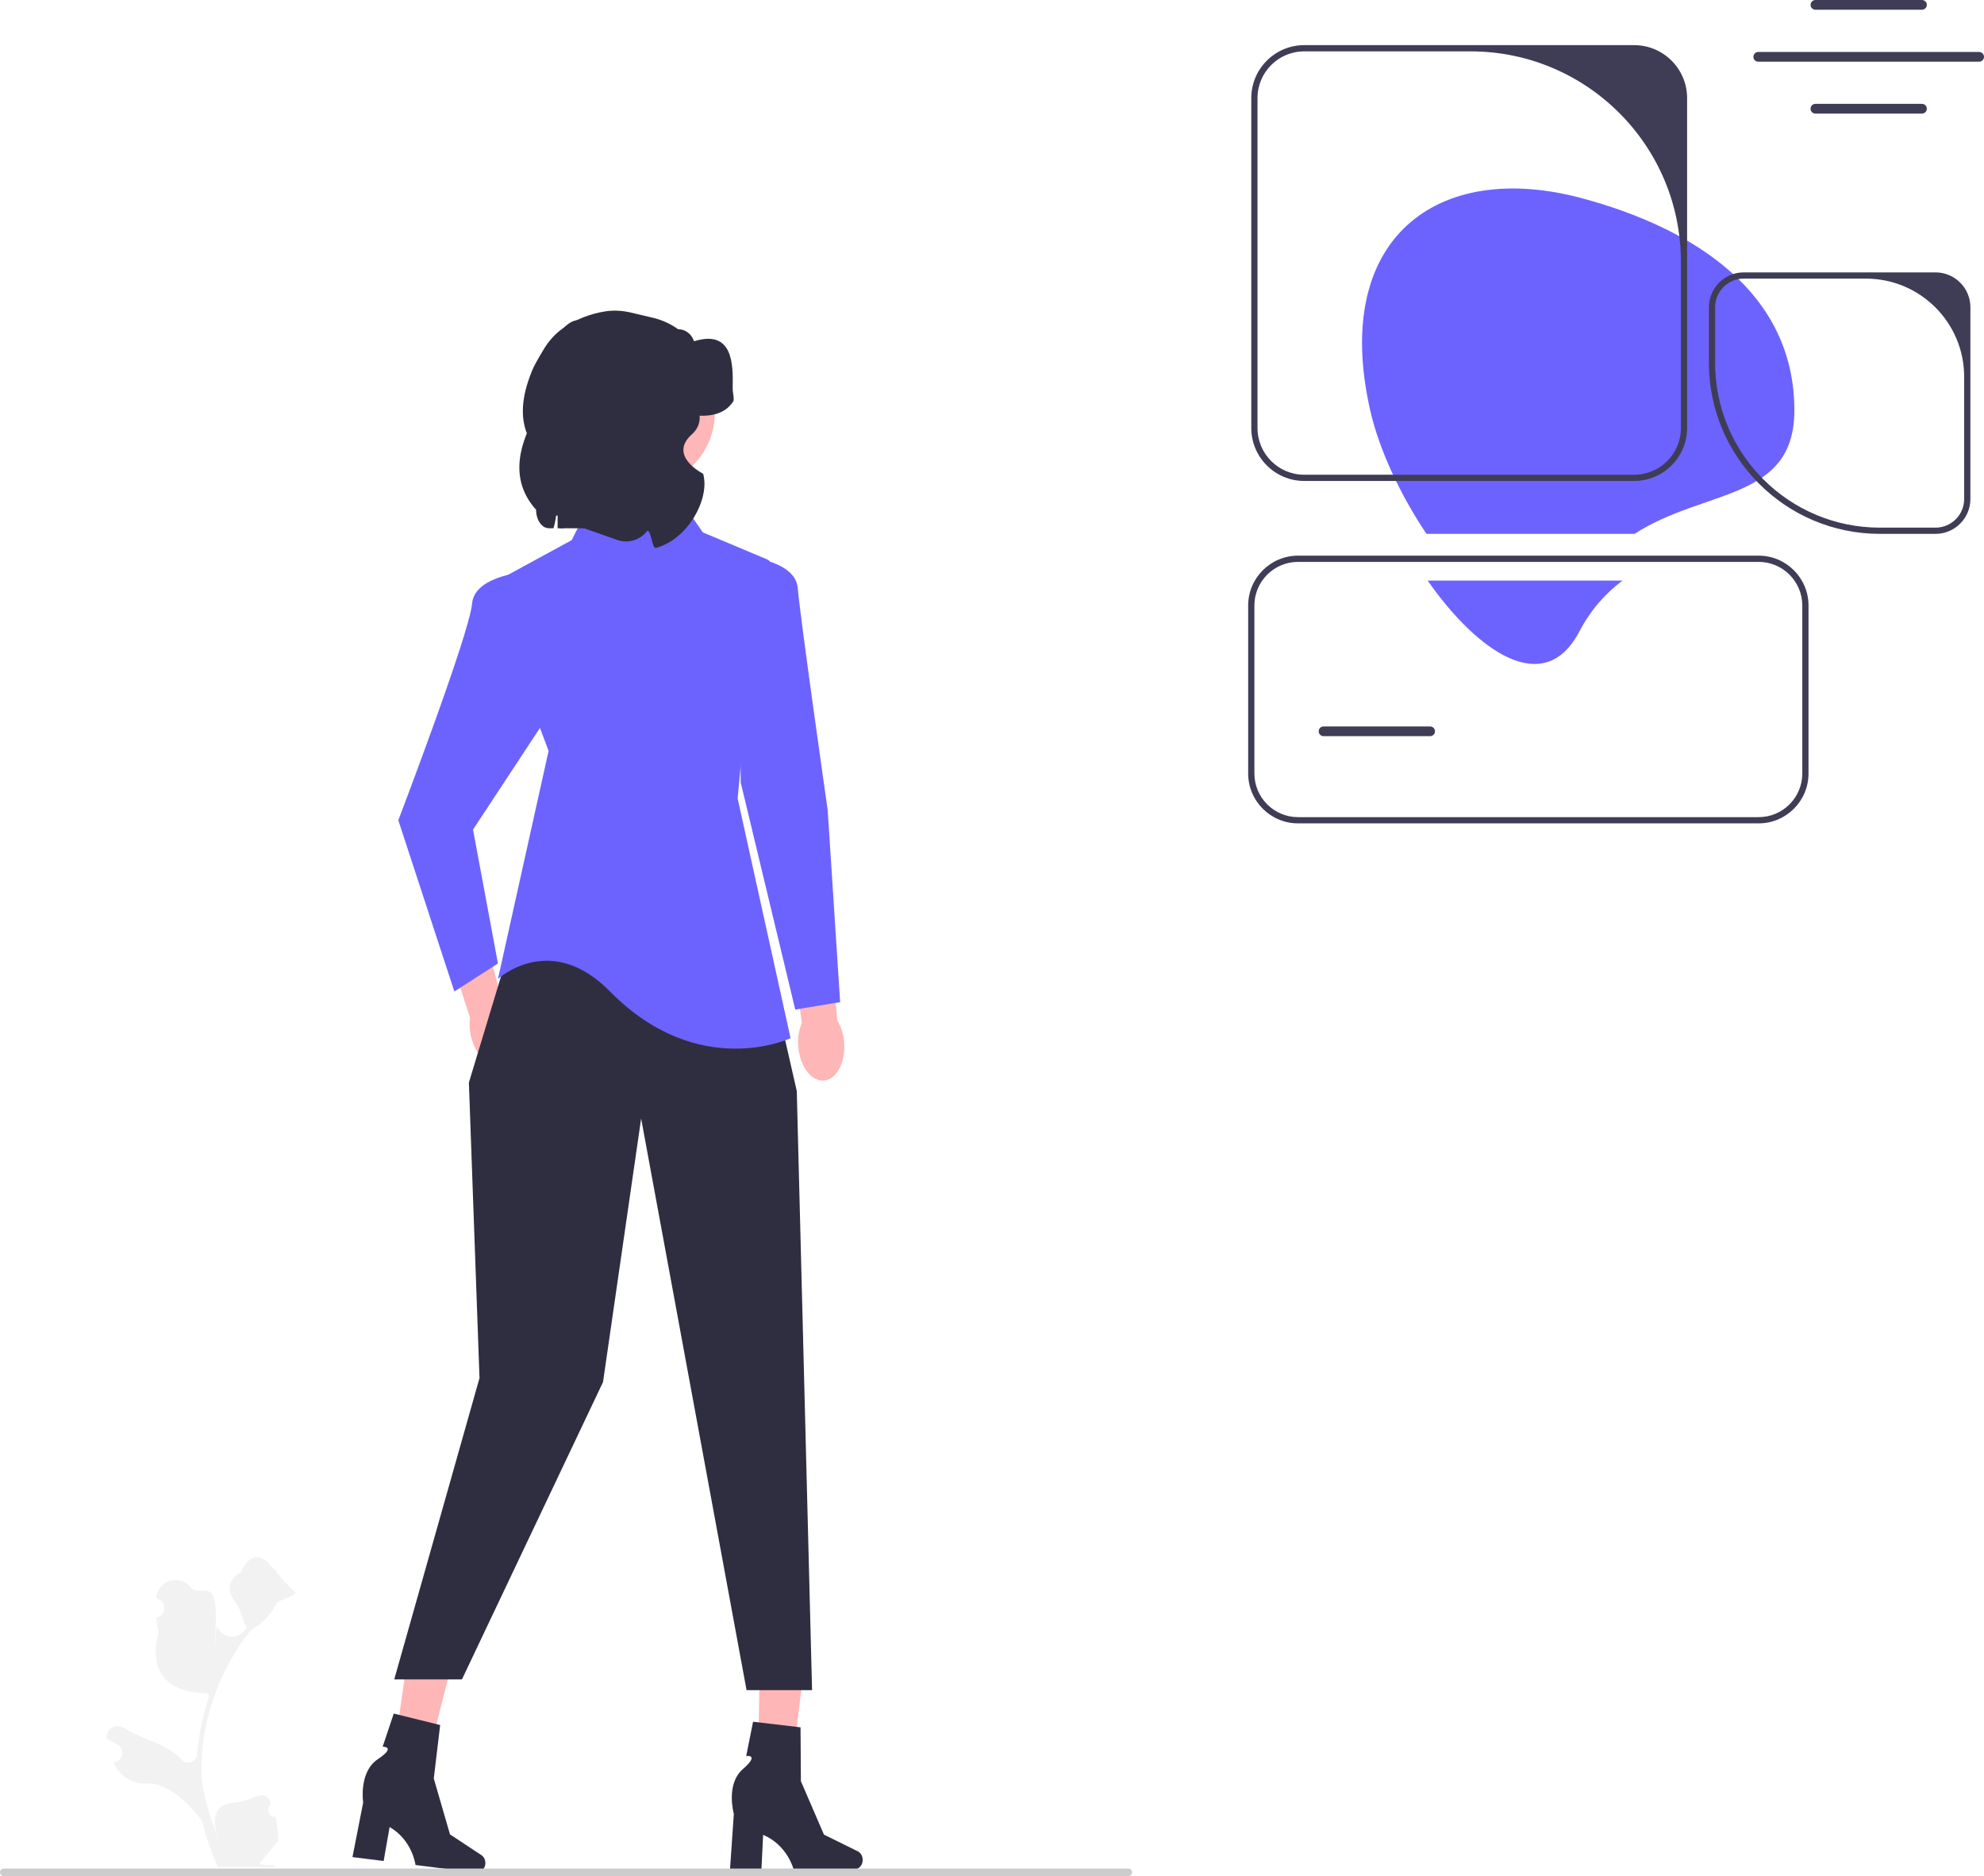
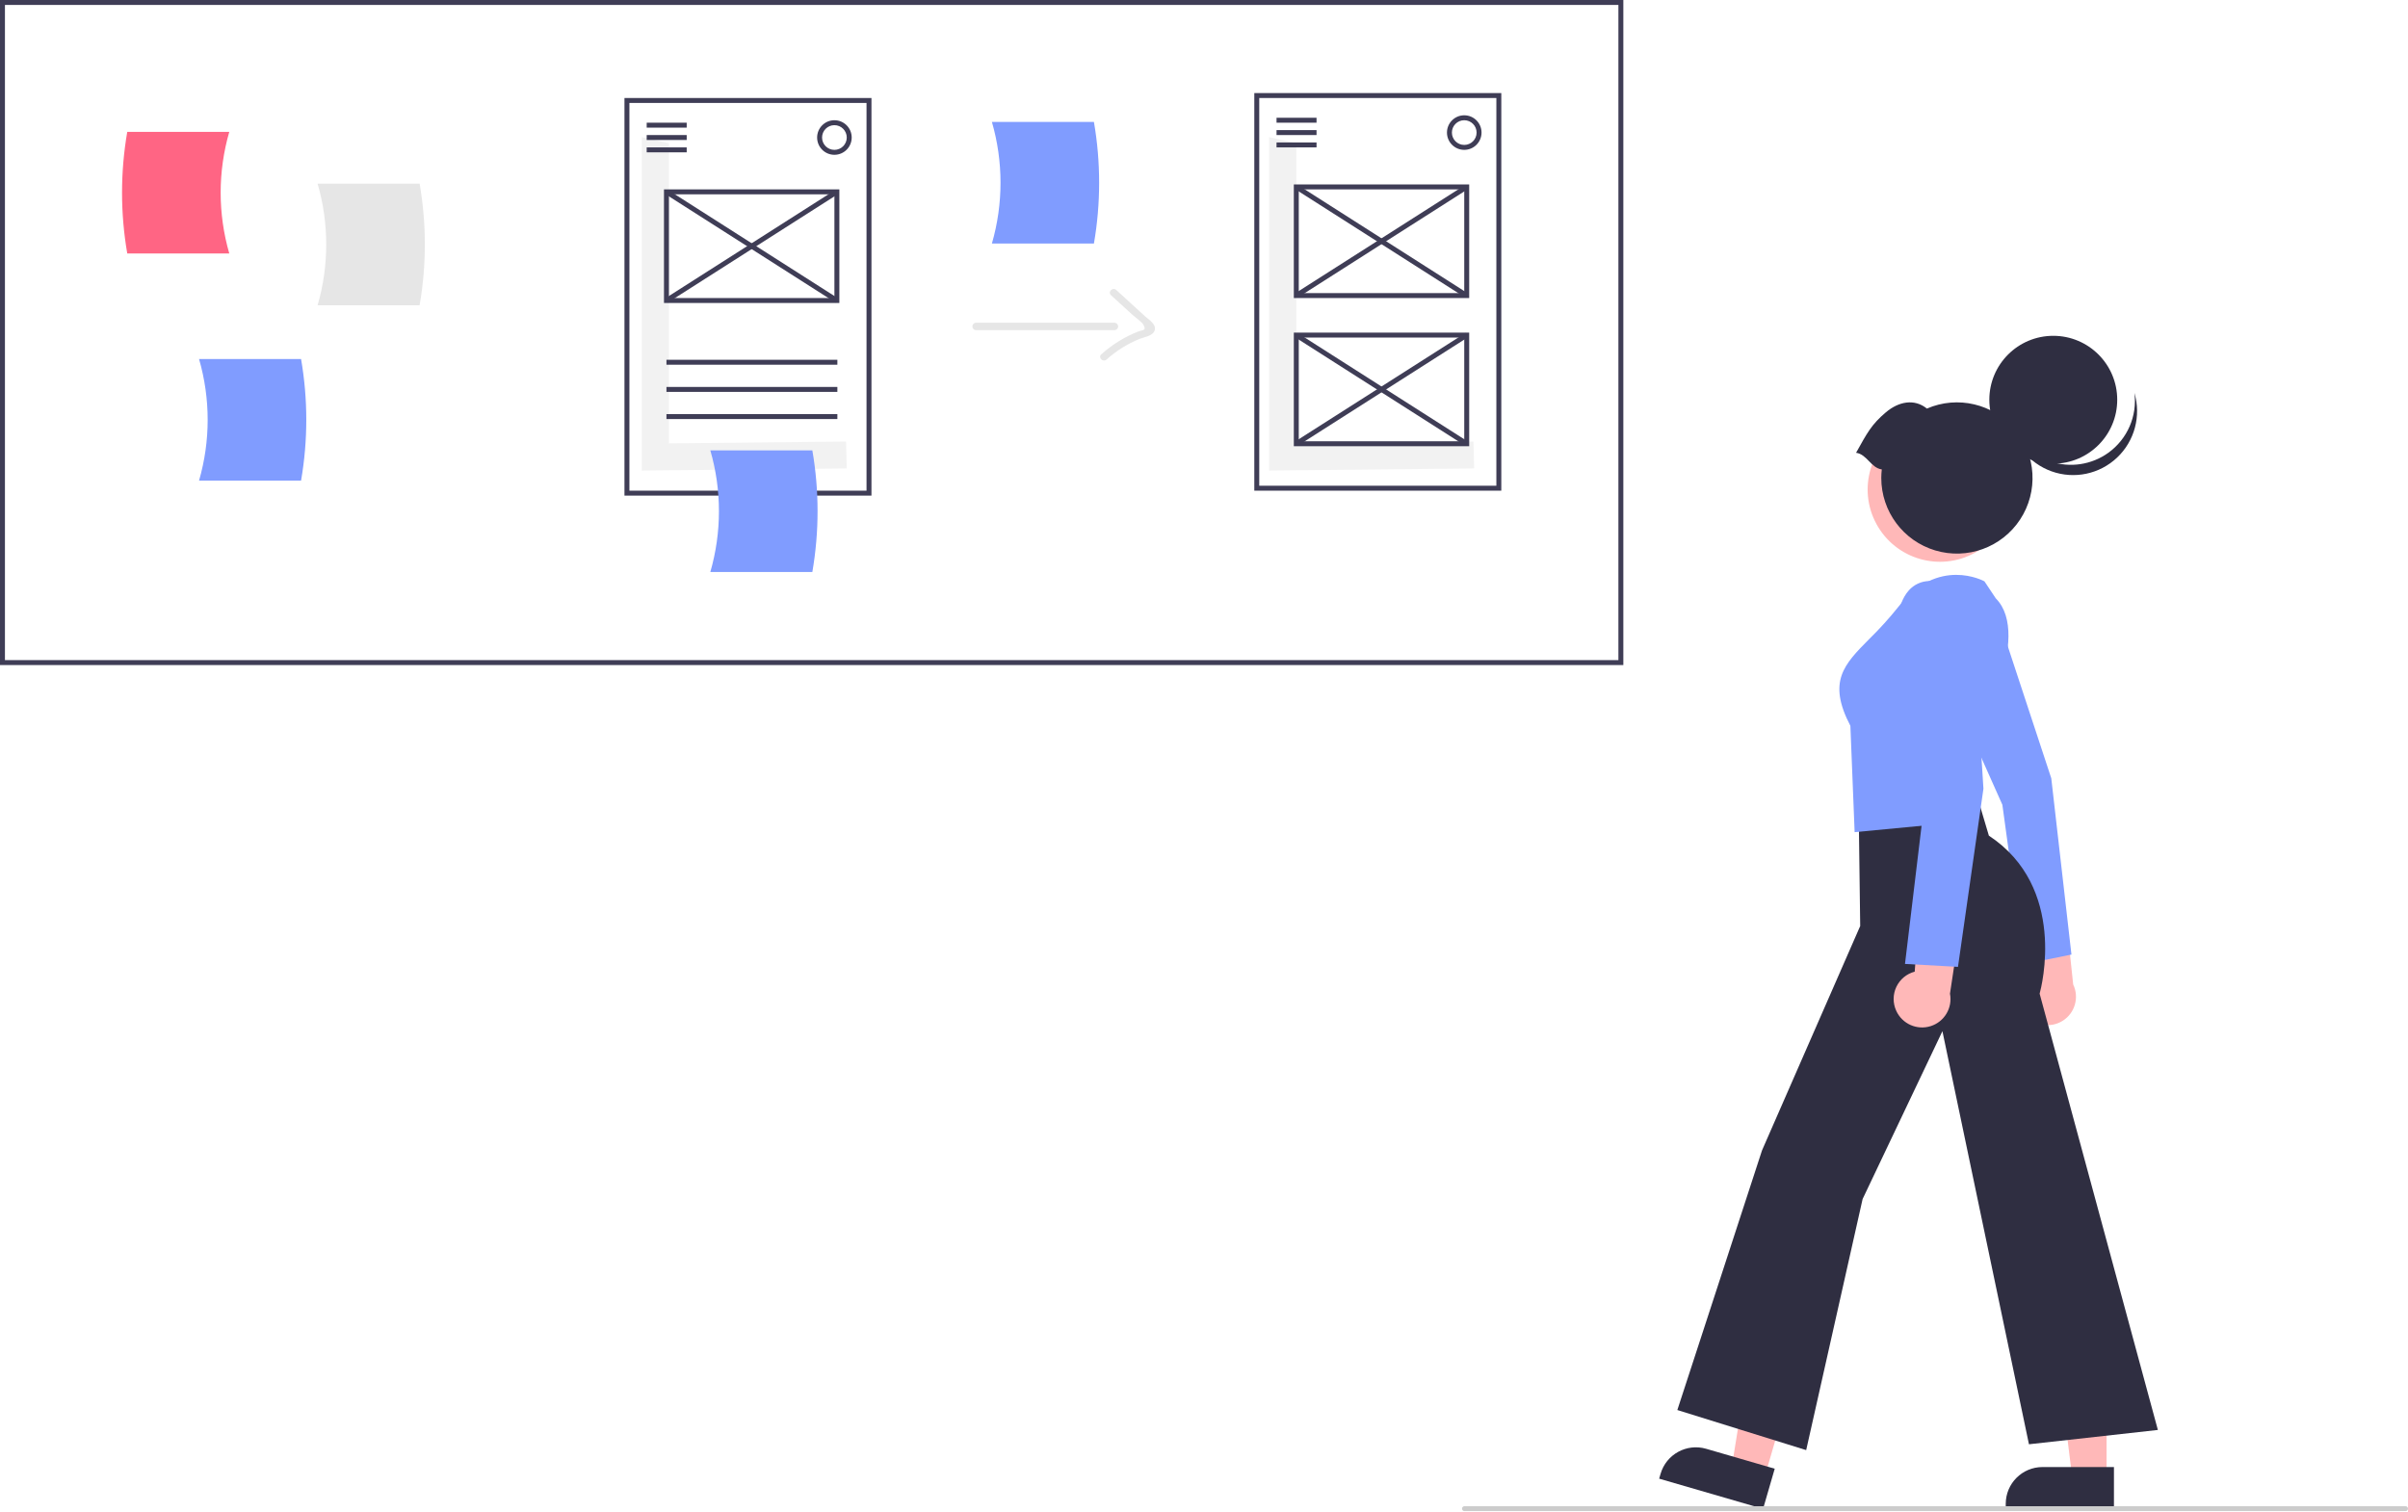
- <svg xmlns="http://www.w3.org/2000/svg" width="637.325" height="602.643" viewBox="0 0 637.325 602.643">
-   <g>
-     <path id="b-303" d="M165.75,329.794c2.051,6.07,.582,12.049-3.282,13.353s-8.657-2.558-10.708-8.631c-.853-2.415-1.114-4.998-.764-7.535l-8.366-25.829,12.205-3.667,6.951,25.852c1.818,1.805,3.177,4.019,3.963,6.456Z" fill="#ffb6b6" />
-     <path d="M170.874,183.502s-18.428,.801-19.23,10.416-23.692,69.584-23.692,69.584l18,55,14-9-8-43,27-41-8.079-42Z" fill="#6c63ff" />
-   </g>
-   <path d="M576.41,131.837c0-37.625-31.801-58.323-68.127-68.127-46.573-12.569-80.682,12.865-68.127,68.127,2.846,12.525,9.652,27.153,18.076,39.665h66.853c22.331-14.539,51.324-10.461,51.324-39.665Z" fill="#6c63ff" />
-   <g>
-     <polygon points="124.895 574.279 134.647 575.74 145.625 532.485 131.234 530.328 124.895 574.279" fill="#ffb6b6" />
-     <path d="M155.885,598.904h0c-.208,1.652-1.549,2.844-2.995,2.662l-19.414-2.442s-.945-7.92-8.318-12.204l-1.919,10.917-10.015-1.26,3.435-17.51s-1.491-9.786,4.681-13.917c6.171-4.131,1.58-4.025,1.58-4.025l3.564-10.656,14.91,3.683-2.047,17.174,5.202,17.957,10.103,6.676c.899,.594,1.384,1.751,1.234,2.945l0,0Z" fill="#2f2e41" />
-   </g>
-   <g>
-     <polygon points="243.304 576.921 253.162 577.154 258.656 532.867 244.109 532.523 243.304 576.921" fill="#ffb6b6" />
-     <path d="M277.124,597.487h0c0,1.665-1.182,3.015-2.64,3.015h-19.566s-1.925-7.74-9.776-11.071l-.542,11.071h-10.094l1.223-17.802s-2.7-9.524,2.907-14.392c5.608-4.868,1.066-4.191,1.066-4.191l2.206-11.018,15.253,1.794,.112,17.295,7.402,17.167,10.857,5.363c.966,.477,1.592,1.565,1.592,2.768l0,0Z" fill="#2f2e41" />
-   </g>
-   <polygon points="169.615 285.007 150.62 347.776 154.033 442.684 126.64 539.502 148.39 539.502 193.708 443.987 205.955 359.338 239.817 542.949 260.862 542.949 255.953 350.502 240.643 283.355 169.615 285.007" fill="#2f2e41" />
-   <path d="M218.344,160.295l-27.255-1.652-7.433,14.866-27.255,14.866,19.822,52.858-16.269,73.268s16.738-15.558,36,4c28.525,28.964,58,15,58,15l-17-77,6-64c.771-5.049,7.83-11.34,3-13l-20.176-8.47-7.433-10.737Z" fill="#6c63ff" />
-   <path id="c-304" d="M212.327,169.691h-32.598c.048-2.216-.278-4.415-.948-6.408-.019,2.212-.355,4.394-.987,6.408h-1.481c-2.265-.003-4.1-2.658-4.102-5.934-7.66-8.508-6.655-18.945,0-30.642,.001-15.003,8.869-37.494,18.505-28.083,.311-.023,5.196-3.153,5.506-3.153,8.477,.01,11.392,11.076,13.952,22.766,2.917-1.944,4.927,6.172,6.381,20.458,.424,4.169,.801,8.863,1.14,13.986,.934,4.298-.717,8.879-3.688,10.231-.544,.247-1.111,.374-1.681,.376l.002-.004Z" fill="#2f2e41" />
-   <circle id="d" cx="205.664" cy="132.57" r="23.954" fill="#ffb6b6" />
-   <path id="e-305" d="M207.953,170.502h0c-2.244,2.991-6.17,4.182-9.697,2.941l-10.668-3.752c-.998,0-1.848-.585-1.894-1.343l-.005-.083c-.107-1.58-3.024-1.846-3.701-.35-.272,.602-.583,1.194-.93,1.776h-1.933v-46.612c0-7.995,8.53-14.476,19.053-14.476h0c8.984,0,16.747,4.768,18.63,11.443,0,0,13.355,12.446,5.484,19.443-7.871,6.997,3.58,12.693,3.58,12.693,2.274,8.063-4.955,21.168-15.191,23.837-1.204,.314-1.45-5.516-2.726-5.516Z" fill="#2f2e41" />
-   <path d="M235.509,129.013c-.982,1.395-3.549,5.052-11.556,4.489-2.039-.147-9.282-2.14-14.554-2.042-3.494,.061-5.645,.037-9.946,0-5.085-.049-6.478-.147-7.46-1.224-1.902-2.092-.336-5.812-1.243-6.118-.758-.257-2.723,2.043-3.73,4.894-2.114,5.983,5.471,14.316,6.216,22.025,.796,8.308-7.037-7.611-6.216,0,.92,8.565,4.215,7.917,4.177,11.013-.012,.465-.149,.869-.448,1.224-.261,.318-.522,.44-4.973,1.224-5.321,.942-7.994,1.407-8.703,1.224-1.828-.465-3.68-3.047-4.973-4.894-2.139-3.022-.622,.024,0-3.671,.597-3.573,2.462-4.038,2.487-7.342,.025-4.16-2.922-5.421-4.973-9.789-3.792-8.076-.087-17.424,1.243-20.801,.639-1.62,1.798-3.669,3.829-7.056,1.631-2.719,3.795-5.114,6.434-6.908,3.956-2.69,8.55-4.533,13.518-5.263,2.721-.4,5.495-.19,8.17,.443l6.929,1.639c2.913,.689,5.658,1.937,8.079,3.673h0c2.256,.007,4.213,1.443,4.987,3.529,.081,.218,.155,.345,.215,.327,12.49-3.843,12.482,7.538,12.345,14.648-.014,.728,.013,1.372,.108,1.895v.037c.249,1.407,.311,2.435,.037,2.827Z" fill="#2f2e41" />
-   <path d="M88.498,583.675c-2.066,.129-3.208-2.437-1.645-3.933l.155-.618c-.02-.049-.041-.098-.061-.148-2.094-4.993-5.844-.28-11.248,.055-7.947,.493-7.828,6.504-4.75,13.532,.836,1.908-6.259-13.486-6.259-23.82,0-2.597,.142-5.193,.433-7.783,.239-2.119,.568-4.224,.995-6.31,2.306-11.277,7.299-22.018,14.5-30.99,3.462-1.892,6.349-4.851,8.093-8.397,.626-1.279,6.009-2.359,6.242-3.761-.394,.052-6.377-6.244-6.08-6.612-.549-.833-1.532-1.247-2.131-2.06-2.982-4.043-7.091-3.337-9.236,2.157-4.582,2.313-4.627,6.148-1.815,9.837,1.789,2.347,2.035,5.522,3.604,8.035-.162,.207-.329,.407-.491,.614-.062,.08-.124,.159-.186,.239-2.533,3.278-7.592,2.438-9.003-1.457-.103-.284-.976,15.106-.319-.823s-5.072-7.82-7.972-11.493c-3.464-4.388-10.512-2.394-11.122,3.163-.006,.053-.012,.106-.017,.159,.429,.242,.849,.499,1.26,.771,2.339,1.547,1.53,5.174-1.242,5.601l-.063,.01c.155,1.544,.42,3.074,.807,4.579-3.701,14.312,4.286,19.527,15.693,19.764l.594,.846c-1.08,3.108-1.949,6.291-2.601,9.514-.614,2.99-1.04,6.013-1.279,9.049l-.01,.13c-.198,2.582-3.465,3.681-5.108,1.678-.418-.51-.846-.957-1.277-1.31-4.946-4.063-11.933-5.559-17.268-8.824-2.568-1.572-5.859,.459-5.411,3.437l.022,.143c.794,.323,1.569,.698,2.319,1.117,.429,.242,.85,.499,1.261,.771,2.34,1.548,1.53,5.175-1.243,5.601l-.063,.01c-.045,.006-.084,.013-.129,.019l.041,.097c1.784,4.196,6.047,6.914,10.6,6.665,5.359-.293,12.016,4.188,17.887,12.11l.006,0c1.163,5.064,2.861,10.011,5.044,14.726h18.02c.065-.2,.123-.407,.181-.607-1.666,.103-3.346,.006-4.986-.297,1.337-1.641,2.674-3.294,4.011-4.935,.032-.032,.058-.065,.084-.097,.678-.84,1.363-1.673,2.041-2.512l0-.001c.042-2.578-.267-5.147-.879-7.64l-.001-0Z" fill="#f2f2f2" />
-   <path d="M0,601.453c0,.66,.53,1.19,1.19,1.19H362.48c.66,0,1.19-.53,1.19-1.19,0-.66-.53-1.19-1.19-1.19H1.19c-.66,0-1.19,.53-1.19,1.19Z" fill="#ccc" />
-   <path d="M541.953,31.502v106c0,9.374-7.626,17-17,17h-106c-9.374,0-17-7.626-17-17V31.502c0-9.374,7.626-17,17-17h106c9.374,0,17,7.626,17,17Zm-17,121c8.284,0,15-6.716,15-15v-53.441c0-37.312-30.247-67.559-67.559-67.559h-53.441c-8.284,0-15,6.716-15,15v106c0,8.284,6.716,15,15,15h106Z" fill="#3f3d56" />
-   <path d="M459.397,236.493h-34.221c-.863,0-1.565-.702-1.565-1.565,0-.863,.702-1.564,1.565-1.564h34.221c.863,0,1.564,.702,1.564,1.564s-.702,1.565-1.564,1.565Z" fill="#3f3d56" />
-   <g>
-     <path d="M617.397,3.129h-34.221c-.863,0-1.565-.702-1.565-1.565,0-.863,.702-1.564,1.565-1.564h34.221c.863,0,1.564,.702,1.564,1.564s-.702,1.565-1.564,1.565Z" fill="#3f3d56" />
-     <path d="M617.397,36.493h-34.221c-.863,0-1.565-.702-1.565-1.565,0-.863,.702-1.564,1.565-1.564h34.221c.863,0,1.564,.702,1.564,1.564s-.702,1.565-1.564,1.565Z" fill="#3f3d56" />
-     <path d="M635.76,19.822h-70.947c-.863,0-1.565-.702-1.565-1.565s.702-1.564,1.565-1.564h70.947c.863,0,1.564,.702,1.564,1.564,0,.863-.702,1.565-1.564,1.565Z" fill="#3f3d56" />
-   </g>
-   <path d="M564.938,264.502h-147.969c-8.831,0-16.016-7.185-16.016-16.016v-53.969c0-8.831,7.185-16.016,16.016-16.016h147.969c8.831,0,16.016,7.185,16.016,16.016v53.969c0,8.831-7.185,16.016-16.016,16.016Zm-147.969-84c-7.728,0-14.016,6.287-14.016,14.016v53.969c0,7.729,6.288,14.016,14.016,14.016h147.969c7.728,0,14.016-6.287,14.016-14.016v-53.969c0-7.729-6.288-14.016-14.016-14.016h-147.969Z" fill="#3f3d56" />
-   <path d="M621.749,171.502h-17.858c-30.292,0-54.937-24.645-54.937-54.937v-17.858c0-6.179,5.026-11.205,11.205-11.205h61.591c6.178,0,11.205,5.026,11.205,11.205v61.59c0,6.179-5.026,11.205-11.205,11.205Zm-61.591-82c-5.084,0-9.205,4.121-9.205,9.205v17.859c0,29.236,23.7,52.937,52.937,52.937h17.859c5.084,0,9.205-4.121,9.205-9.205v-39.228c0-17.434-14.133-31.567-31.567-31.567h-39.228Z" fill="#3f3d56" />
-   <g>
-     <path id="f-306" d="M256.43,336.091c.464,6.391,4.137,11.331,8.204,11.035s6.987-5.716,6.522-12.108c-.151-2.556-.911-5.039-2.218-7.241l-2.307-27.052-12.672,1.353,3.62,26.525c-.975,2.368-1.369,4.936-1.149,7.488Z" fill="#ffb6b6" />
-     <path d="M237.032,178.502s18.428,.801,19.23,10.416,9.615,71.309,9.615,71.309l4.006,61.695-14.422,2.404-17.507-72.912-.921-72.912Z" fill="#6c63ff" />
-   </g>
-   <path d="M507.283,202.963c3.803-7.25,8.624-12.48,13.937-16.461h-62.616c16.116,23.021,37.488,37.795,48.679,16.461Z" fill="#6c63ff" />
+ <svg xmlns="http://www.w3.org/2000/svg" data-name="Layer 1" width="974.917" height="611.895" viewBox="0 0 974.917 611.895">
+   <path d="M769.778,413.351H112.542V144.052H769.778Zm-655.236-2H767.778V146.052H114.542Z" transform="translate(-112.5416 -144.0524)" fill="#3f3d56" />
+   <path d="M205.37,246.689H164.066a144.461,144.461,0,0,1,0-49.247H205.37A88.611,88.611,0,0,0,205.37,246.689Z" transform="translate(-112.5416 -144.0524)" fill="#ff6584" />
+   <path d="M241.128,267.667h41.304a144.46,144.46,0,0,0,0-49.247H241.128A88.611,88.611,0,0,1,241.128,267.667Z" transform="translate(-112.5416 -144.0524)" fill="#e6e6e6" />
+   <path d="M507.67,277.737h56.126a1.501,1.501,0,0,0,0-3h-56.126a1.501,1.501,0,0,0,0,3Z" transform="translate(-112.5416 -144.0524)" fill="#e6e6e6" />
+   <path d="M562.337,263.585l8.769,8.004c1.003.915,3.761,2.805,4.384,4.002,1.288,2.475-.096,1.91-2.304,2.767a49.36,49.36,0,0,0-14.764,9.168c-1.451,1.279.677,3.394,2.121,2.121a45.833,45.833,0,0,1,13.44-8.396c1.769-.7,5.125-1.11,5.966-3.217,1.029-2.579-2.248-4.482-3.8-5.899l-11.692-10.672c-1.424-1.299-3.551.816-2.121,2.121Z" transform="translate(-112.5416 -144.0524)" fill="#e6e6e6" />
+   <path d="M193.128,338.667h41.304a144.46,144.46,0,0,0,0-49.247H193.128A88.611,88.611,0,0,1,193.128,338.667Z" transform="translate(-112.5416 -144.0524)" fill="#809cff" />
+   <path d="M514.128,242.667h41.304a144.46,144.46,0,0,0,0-49.247H514.128A88.611,88.611,0,0,1,514.128,242.667Z" transform="translate(-112.5416 -144.0524)" fill="#809cff" />
+   <polygon points="270.825 179.533 270.825 57.985 259.825 55.533 259.825 190.533 342.825 189.684 342.545 178.8 270.825 179.533" fill="#f2f2f2" />
+   <path d="M465.367,344.737h-100v-161h100Zm-98-2h96v-157h-96Z" transform="translate(-112.5416 -144.0524)" fill="#3f3d56" />
+   <rect x="261.825" y="49.684" width="16.197" height="2" fill="#3f3d56" />
+   <rect x="261.825" y="54.684" width="16.197" height="2" fill="#3f3d56" />
+   <rect x="261.825" y="59.684" width="16.197" height="2" fill="#3f3d56" />
+   <rect x="269.825" y="145.684" width="69.197" height="2" fill="#3f3d56" />
+   <rect x="269.825" y="156.684" width="69.197" height="2" fill="#3f3d56" />
+   <rect x="269.825" y="167.684" width="69.197" height="2" fill="#3f3d56" />
+   <path d="M450.367,206.737a7,7,0,1,1,7-7A7.008,7.008,0,0,1,450.367,206.737Zm0-12a5,5,0,1,0,5,5A5.006,5.006,0,0,0,450.367,194.737Z" transform="translate(-112.5416 -144.0524)" fill="#3f3d56" />
+   <path d="M452.367,266.737h-71v-46h71Zm-69-2h67v-42h-67Z" transform="translate(-112.5416 -144.0524)" fill="#3f3d56" />
+   <rect x="415.867" y="202.819" width="2" height="81.835" transform="matrix(0.53767, -0.84316, 0.84316, 0.53767, -125.318, 320.1205)" fill="#3f3d56" />
+   <rect x="375.949" y="242.736" width="81.835" height="2" transform="translate(-178.2084 118.3059) rotate(-32.52429)" fill="#3f3d56" />
+   <polygon points="524.825 179.533 524.825 57.985 513.825 55.533 513.825 190.533 596.825 189.684 596.545 178.8 524.825 179.533" fill="#f2f2f2" />
+   <path d="M720.367,342.737h-100v-161h100Zm-98-2h96v-157h-96Z" transform="translate(-112.5416 -144.0524)" fill="#3f3d56" />
+   <rect x="516.825" y="47.684" width="16.197" height="2" fill="#3f3d56" />
+   <rect x="516.825" y="52.684" width="16.197" height="2" fill="#3f3d56" />
+   <rect x="516.825" y="57.684" width="16.197" height="2" fill="#3f3d56" />
+   <path d="M705.367,204.737a7,7,0,1,1,7-7A7.008,7.008,0,0,1,705.367,204.737Zm0-12a5,5,0,1,0,5,5A5.006,5.006,0,0,0,705.367,192.737Z" transform="translate(-112.5416 -144.0524)" fill="#3f3d56" />
+   <path d="M707.367,264.737h-71v-46h71Zm-69-2h67v-42h-67Z" transform="translate(-112.5416 -144.0524)" fill="#3f3d56" />
+   <rect x="670.867" y="200.819" width="2" height="81.835" transform="translate(-5.73668 534.2007) rotate(-57.47511)" fill="#3f3d56" />
+   <rect x="630.949" y="240.736" width="81.835" height="2" transform="translate(-137.156 255.0232) rotate(-32.5184)" fill="#3f3d56" />
+   <path d="M707.367,324.737h-71v-46h71Zm-69-2h67v-42h-67Z" transform="translate(-112.5416 -144.0524)" fill="#3f3d56" />
+   <rect x="670.867" y="260.819" width="2" height="81.835" transform="translate(-56.32615 561.9408) rotate(-57.47511)" fill="#3f3d56" />
+   <rect x="630.949" y="300.736" width="81.835" height="2" transform="translate(-169.4102 264.43) rotate(-32.5184)" fill="#3f3d56" />
+   <path d="M400.128,375.667h41.304a144.46,144.46,0,0,0,0-49.247H400.128A88.611,88.611,0,0,1,400.128,375.667Z" transform="translate(-112.5416 -144.0524)" fill="#809cff" />
+   <circle cx="897.962" cy="342.261" r="29.266" transform="translate(-166.669 328.6072) rotate(-28.66322)" fill="#ffb8b8" />
+   <circle cx="831.302" cy="161.871" r="25.89" fill="#2f2e41" />
+   <path d="M966.175,327.362a25.892,25.892,0,0,1-39.982-13.595A25.892,25.892,0,1,0,976.699,303.15,25.882,25.882,0,0,1,966.175,327.362Z" transform="translate(-112.5416 -144.0524)" fill="#2f2e41" />
+   <path d="M864.001,327.391c4.52-8.092,6.249-11.472,12.077-16.392,5.153-4.352,11.492-5.63,16.605-1.506a30.62,30.62,0,1,1-18.475,28.106,30.873,30.873,0,0,1,.209-3.462C869.972,333.511,868.445,328.015,864.001,327.391Z" transform="translate(-112.5416 -144.0524)" fill="#2f2e41" />
+   <polygon points="714.548 597.707 701.163 593.819 709.789 540.338 729.545 546.077 714.548 597.707" fill="#ffb8b8" />
+   <path d="M800.657,732.322H829.578a0,0,0,0,1,0,0v16.926a0,0,0,0,1,0,0H785.77a0,0,0,0,1,0,0v-2.039A14.887,14.887,0,0,1,800.657,732.322Z" transform="translate(126.1515 -339.9425) rotate(16.19699)" fill="#2f2e41" />
+   <polygon points="852.88 598.027 838.941 598.026 832.31 544.261 852.882 544.262 852.88 598.027" fill="#ffb8b8" />
+   <path d="M826.945,594.043h28.921a0,0,0,0,1,0,0V610.969a0,0,0,0,1,0,0H812.058a0,0,0,0,1,0,0v-2.039A14.887,14.887,0,0,1,826.945,594.043Z" fill="#2f2e41" />
+   <path d="M932.624,554.92a11.433,11.433,0,0,1,3.208-17.235l-7.238-39.98,19.414,8.298,3.896,36.693a11.495,11.495,0,0,1-19.282,12.224Z" transform="translate(-112.5416 -144.0524)" fill="#ffb8b8" />
+   <path d="M943.033,459.198l-22.778-69.148c-.475-.793-6.145-9.716-18.49-5.92a10.324,10.324,0,0,0-6.377,5.2c-3.614,6.928-.243,17.631-.228,17.688l28.043,62.841.029.065,8.851,64.536,19.115-3.881Z" transform="translate(-112.5416 -144.0524)" fill="#809cff" />
+   <path d="M791.638,715.007l34.284-105.128L865.672,519.02l-.572-44.067L912.271,463.954l5.493,18.468c31.77,20.963,21.304,61.288,20.557,63.991l47.869,176.66L933.995,728.871l-35.035-167.264-32.311,67.965-22.846,101.665Z" transform="translate(-112.5416 -144.0524)" fill="#2f2e41" />
+   <path d="M861.699,437.961c-9.379-17.978-2.598-24.823,7.656-35.178a141.136,141.136,0,0,0,11.773-13.015c15.997-20.566,34.563-10.466,34.749-10.361l.104.059,4.587,6.88c15.116,15.213-7.807,57.018-9.548,60.131L912.17,476.37l-48.749,4.643Z" transform="translate(-112.5416 -144.0524)" fill="#809cff" />
+   <path d="M880.272,553.364a11.433,11.433,0,0,1,7.465-15.863l3.113-40.51,16.683,12.94L902.019,546.417a11.495,11.495,0,0,1-21.747,6.948Z" transform="translate(-112.5416 -144.0524)" fill="#ffb8b8" />
+   <path d="M883.805,534.372,891.68,468.78l-11.225-67.875c-.026-.476-.584-11.732,4.946-17.834a11.291,11.291,0,0,1,8.186-3.747c14.026-.614,17.379,11.071,17.411,11.188l4.568,72.917-10.305,72.134Z" transform="translate(-112.5416 -144.0524)" fill="#809cff" />
+   <path d="M705.458,755.948h381a1,1,0,0,0,0-2h-381a1,1,0,0,0,0,2Z" transform="translate(-112.5416 -144.0524)" fill="#ccc" />
</svg>
